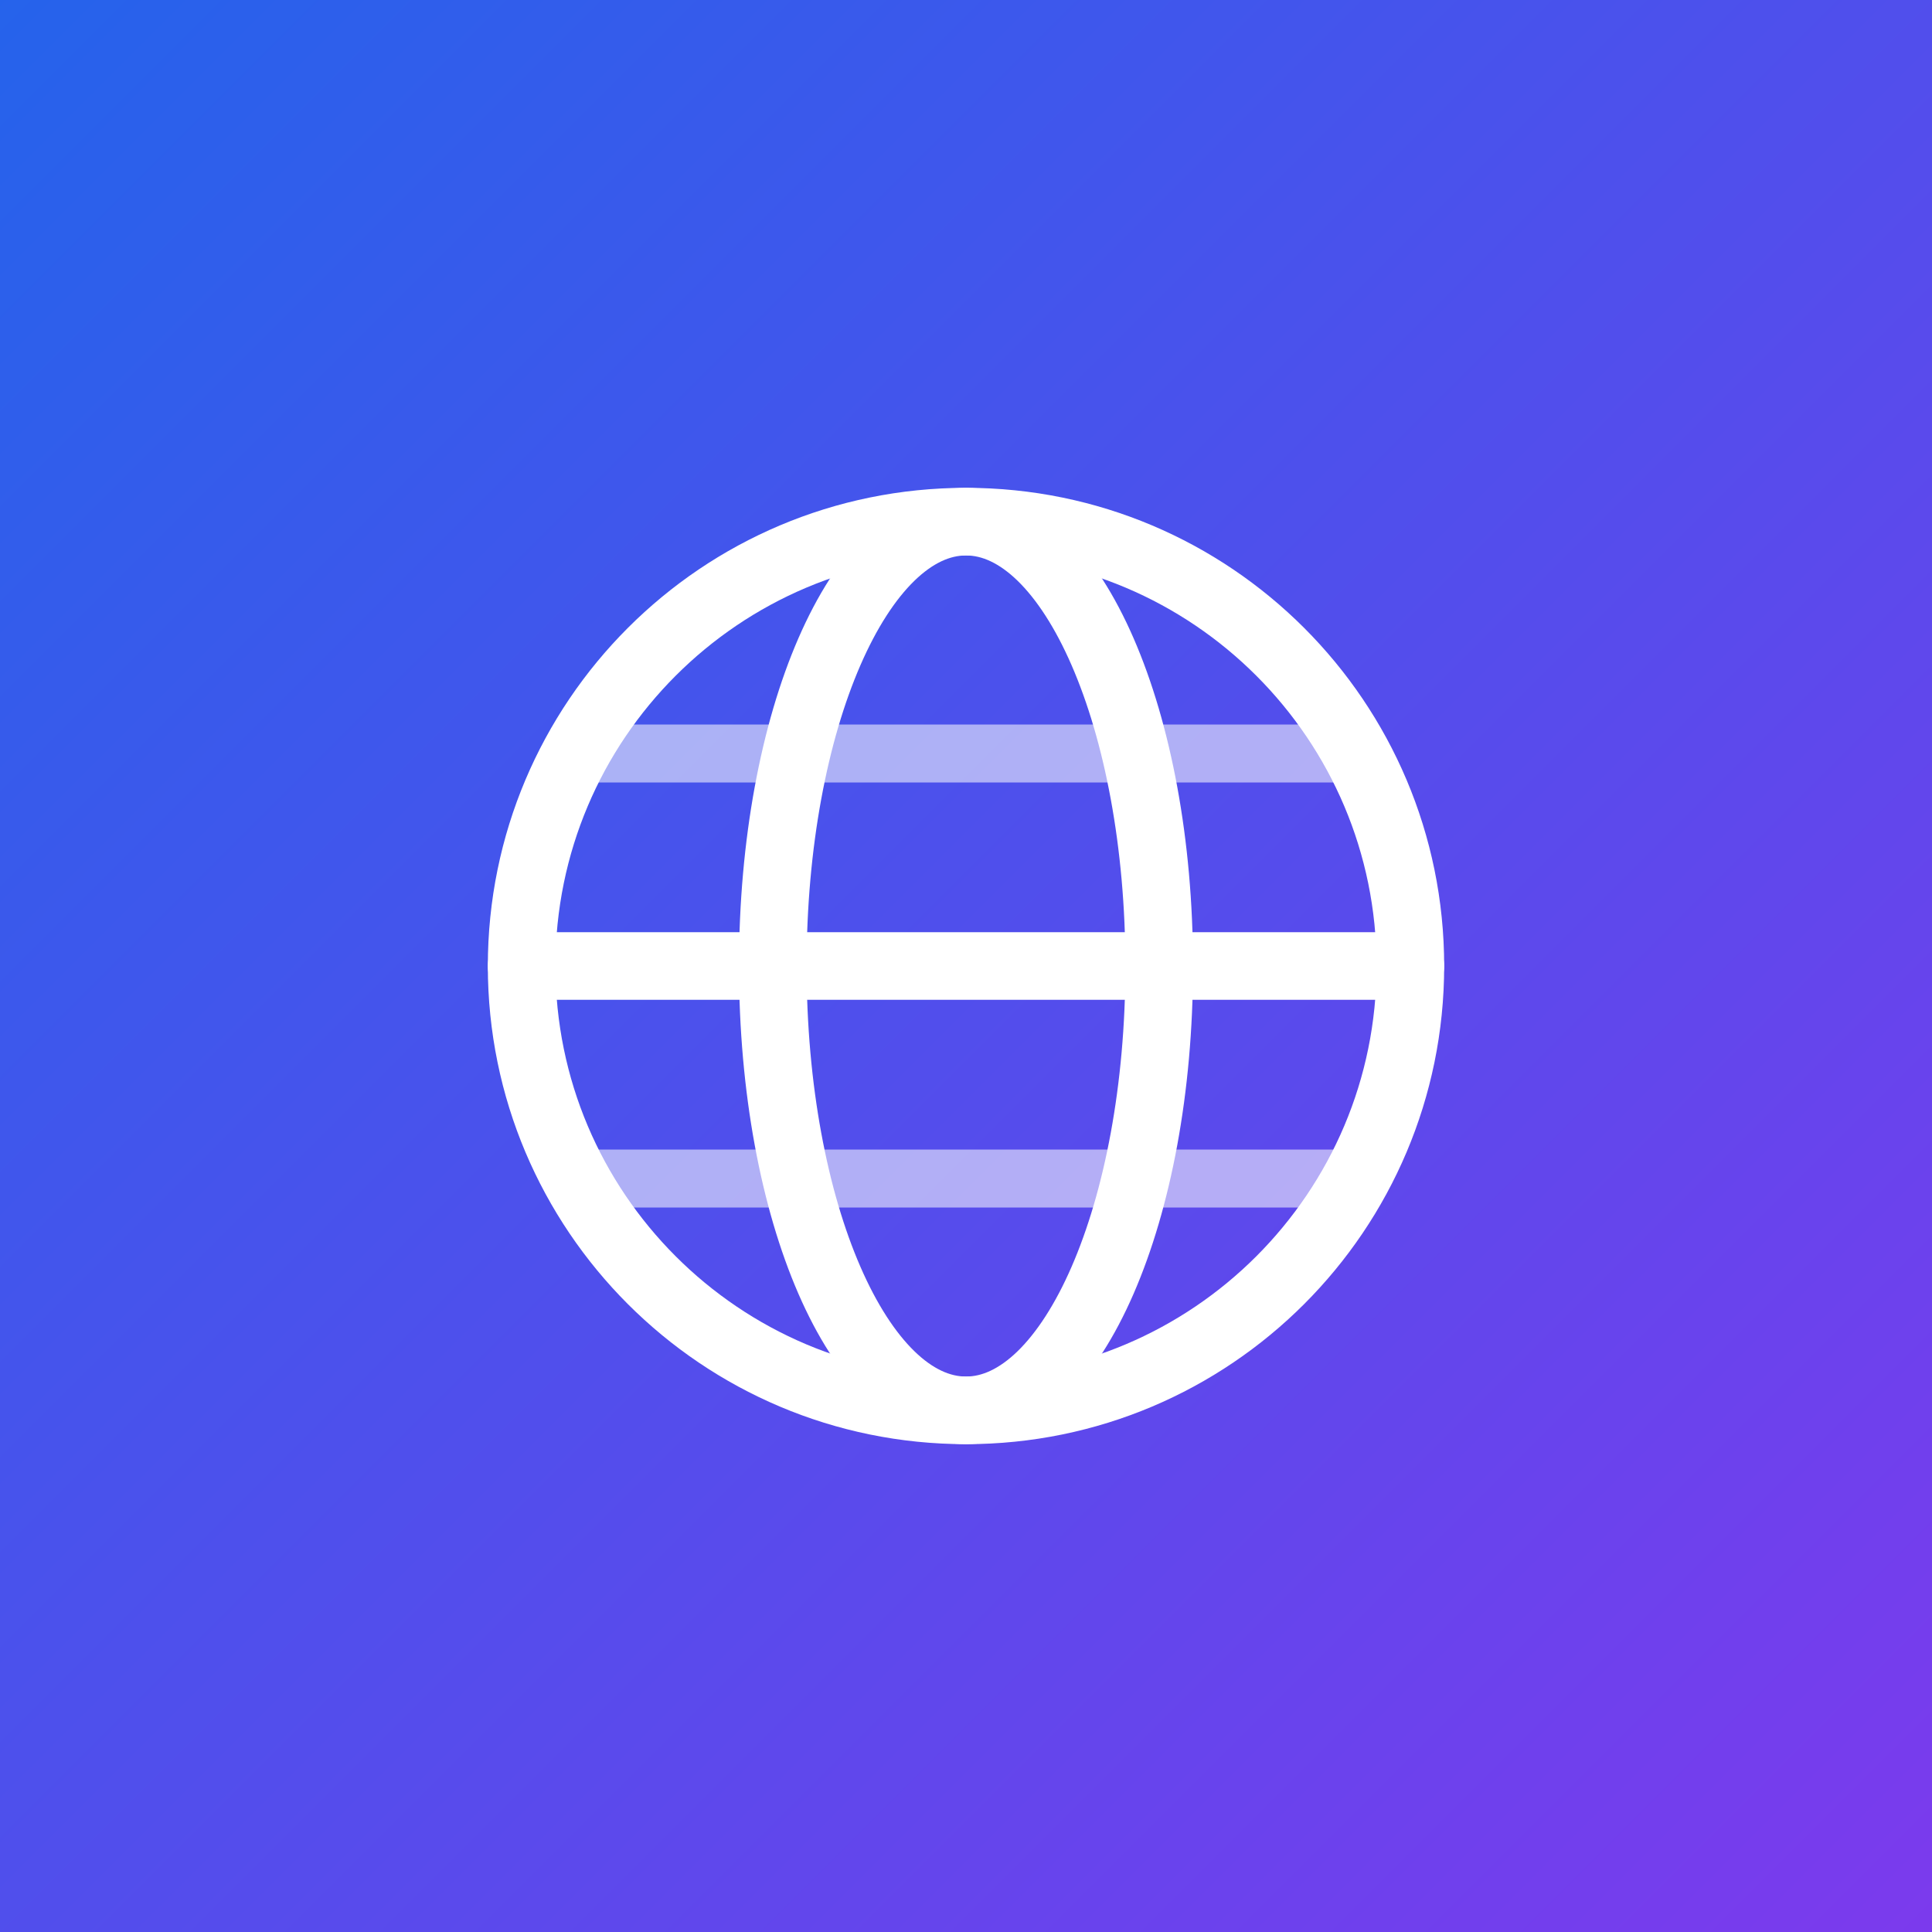
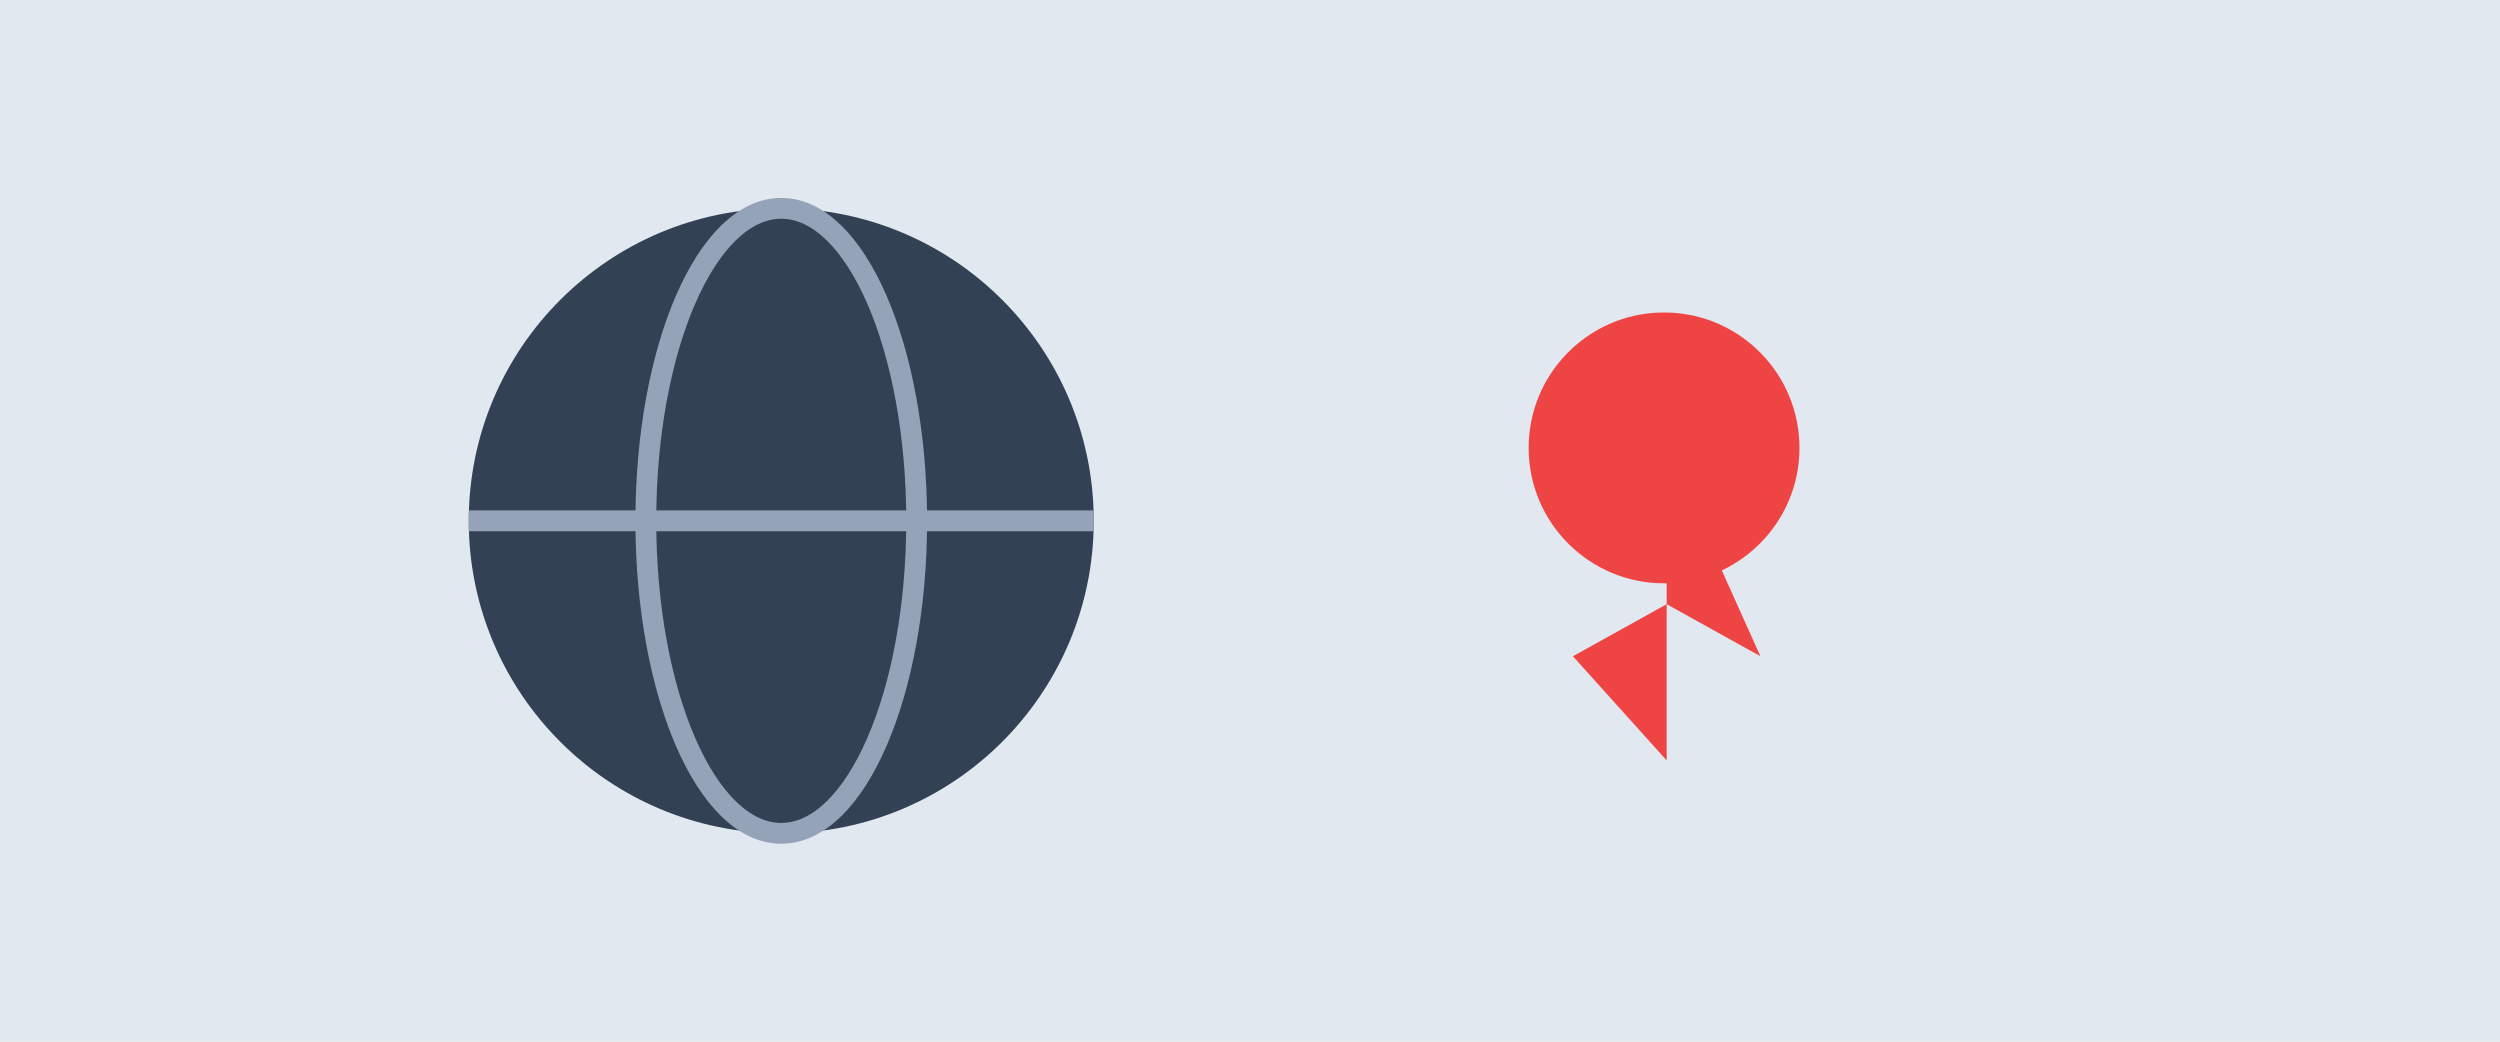
- <svg xmlns="http://www.w3.org/2000/svg" viewBox="0 0 200 200" role="img" aria-label="Géopolitique en prépa ECG">
-   <defs>
-     <linearGradient id="g" x1="0" y1="0" x2="1" y2="1">
-       <stop offset="0" stop-color="#2563eb" />
-       <stop offset="1" stop-color="#7c3aed" />
-     </linearGradient>
-   </defs>
-   <rect width="200" height="200" fill="url(#g)" />
-   <g transform="translate(100 100)">
-     <circle cx="0" cy="0" r="46" fill="none" stroke="#ffffff" stroke-width="7" stroke-linecap="round" stroke-linejoin="round" />
-     <ellipse cx="0" cy="0" rx="20" ry="46" fill="none" stroke="#ffffff" stroke-width="7" stroke-linecap="round" stroke-linejoin="round" />
-     <line x1="-46" y1="0" x2="46" y2="0" fill="none" stroke="#ffffff" stroke-width="7" stroke-linecap="round" stroke-linejoin="round" />
-     <path d="M -40 -22 h 80" fill="none" stroke="rgba(255,255,255,.55)" stroke-width="6" stroke-linecap="round" stroke-linejoin="round" />
-     <path d="M -40 22 h 80" fill="none" stroke="rgba(255,255,255,.55)" stroke-width="6" stroke-linecap="round" stroke-linejoin="round" />
-   </g>
+ <svg xmlns="http://www.w3.org/2000/svg" viewBox="0 0 480 200" role="img" aria-label="Géopolitique en prépa ECG">
+   <rect width="480" height="200" fill="#e2e8f0" />
+   <circle cx="150" cy="100" r="60" fill="#334155" />
+   <ellipse cx="150" cy="100" rx="26" ry="60" fill="none" stroke="#94a3b8" stroke-width="4" />
+   <line x1="90" y1="100" x2="210" y2="100" stroke="#94a3b8" stroke-width="4" />
+   <path d="M 320 60 a 26 26 0 1 1 -1 0 z" fill="#ef4444" />
+   <path d="M 320 86 l 0 60 l -18 -20 l 18 -10 l 18 10 z" fill="#ef4444" />
</svg>
